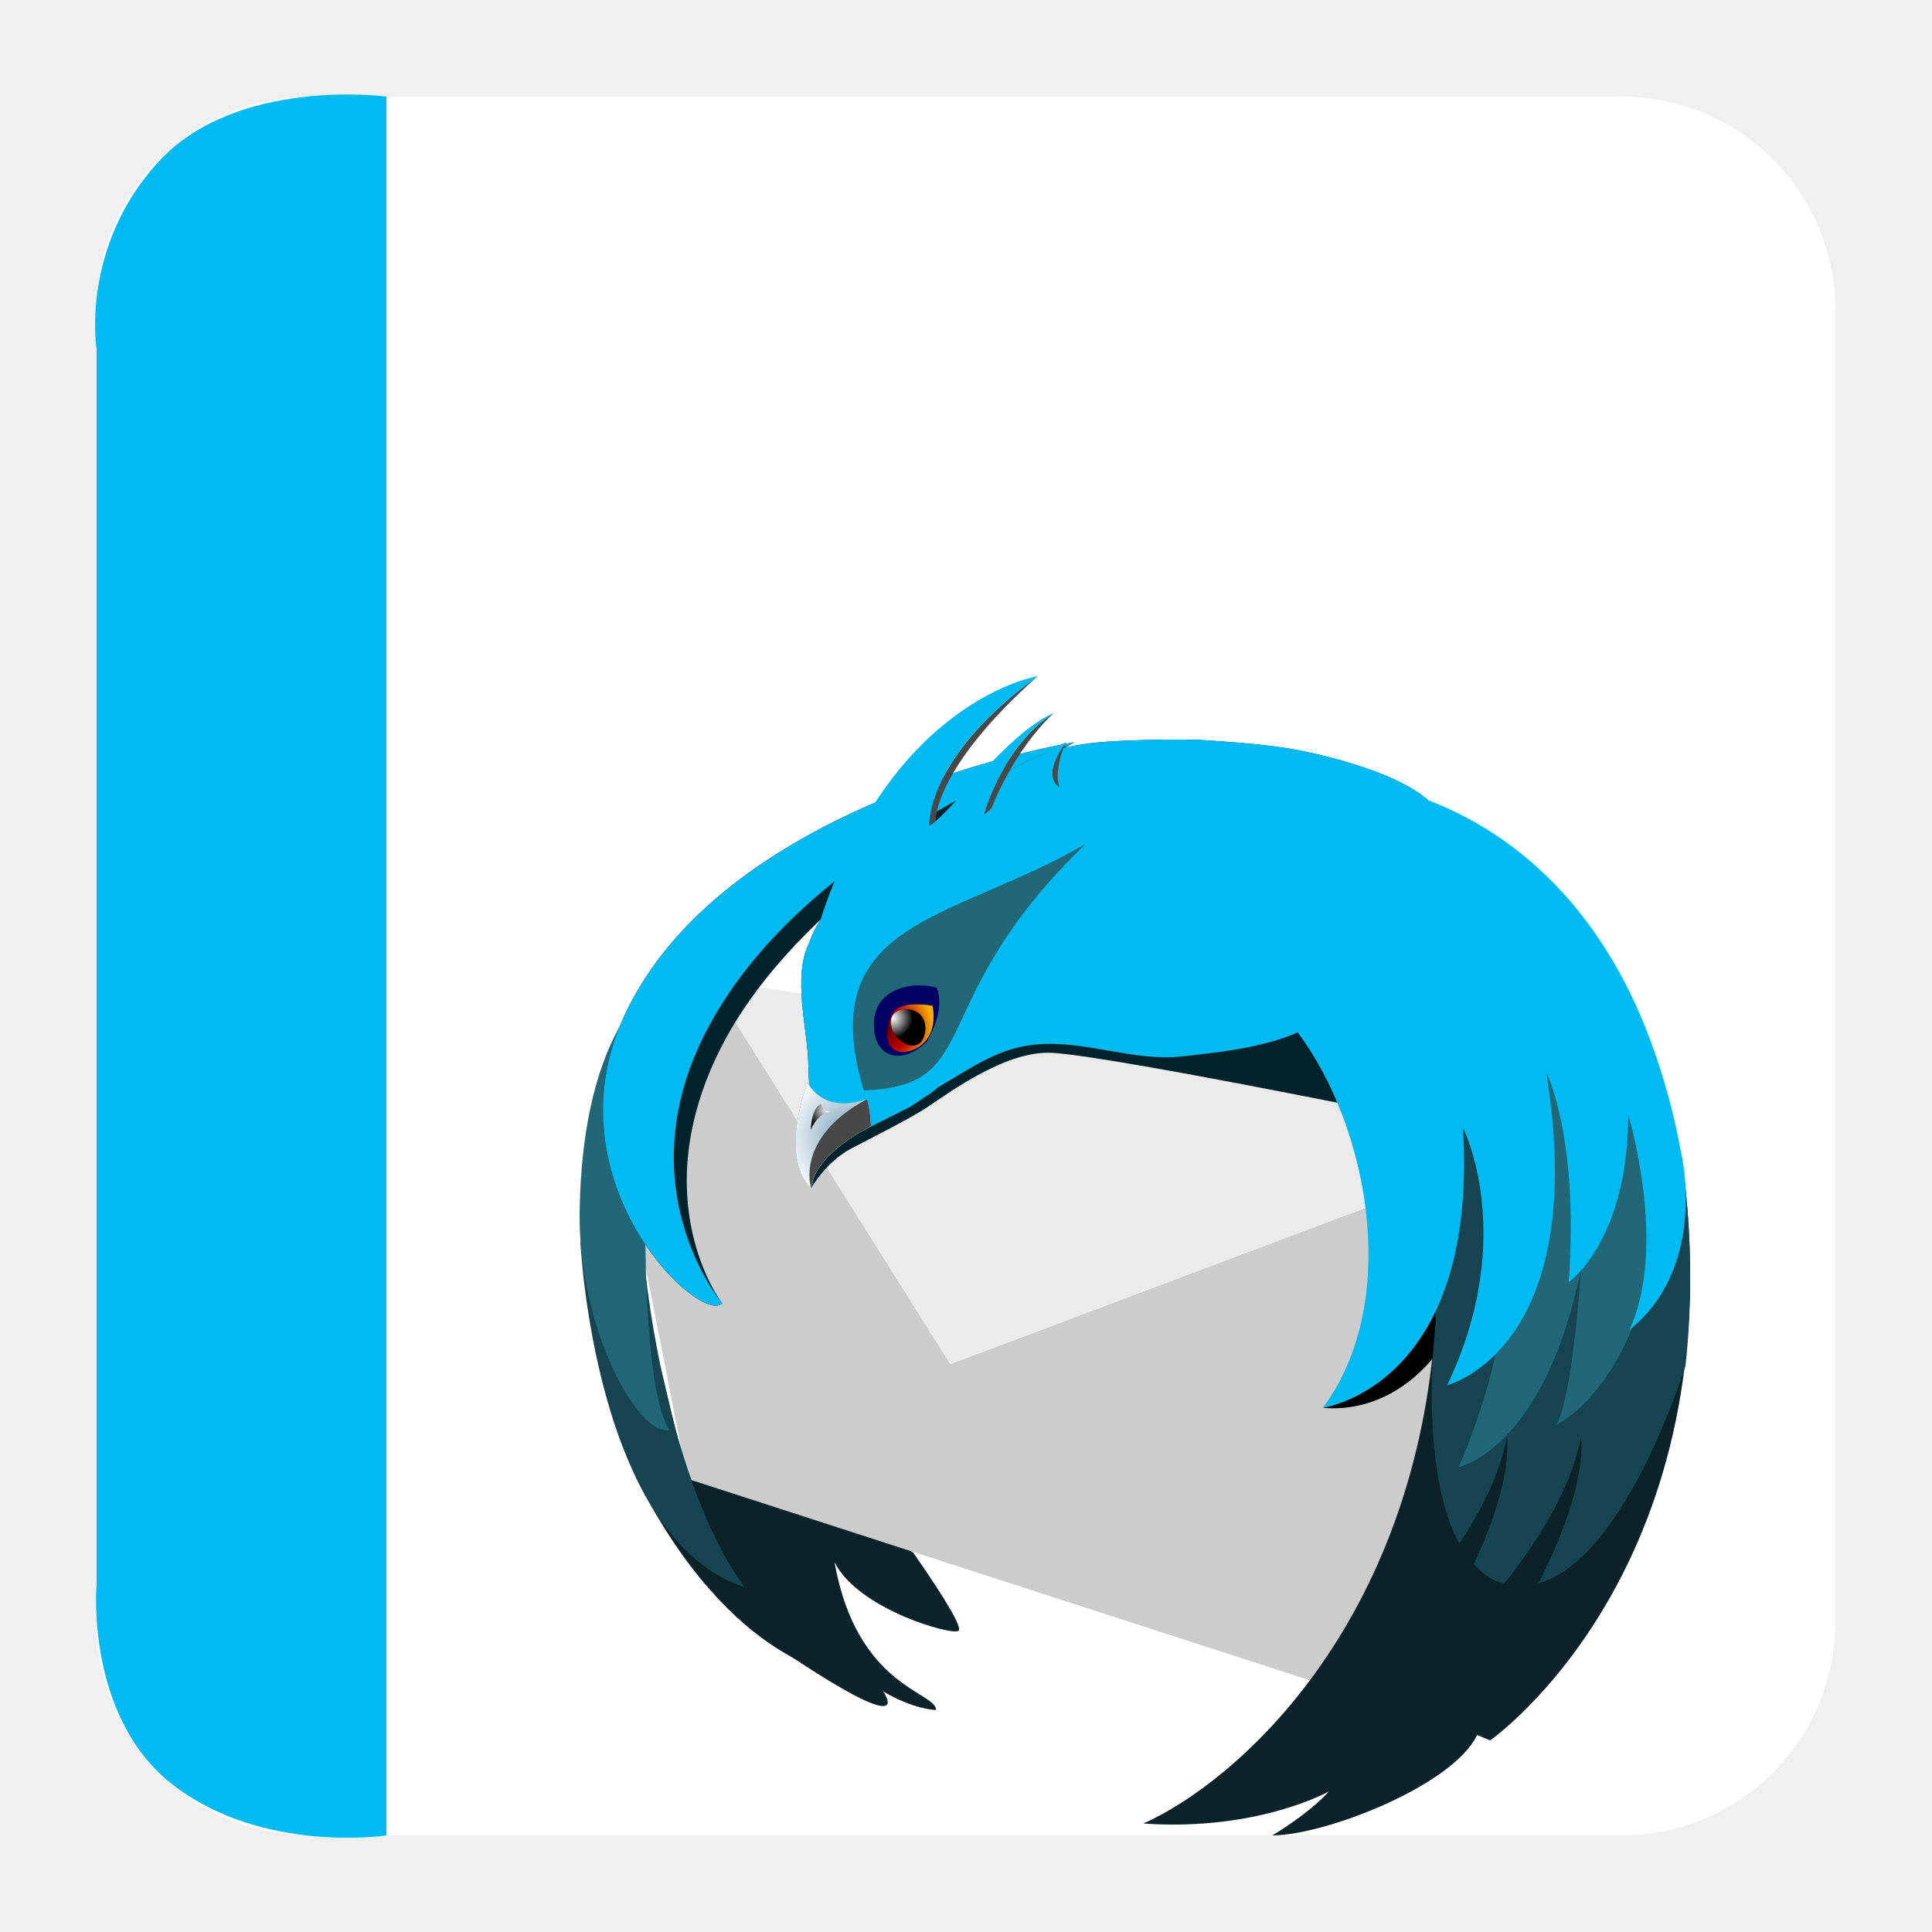
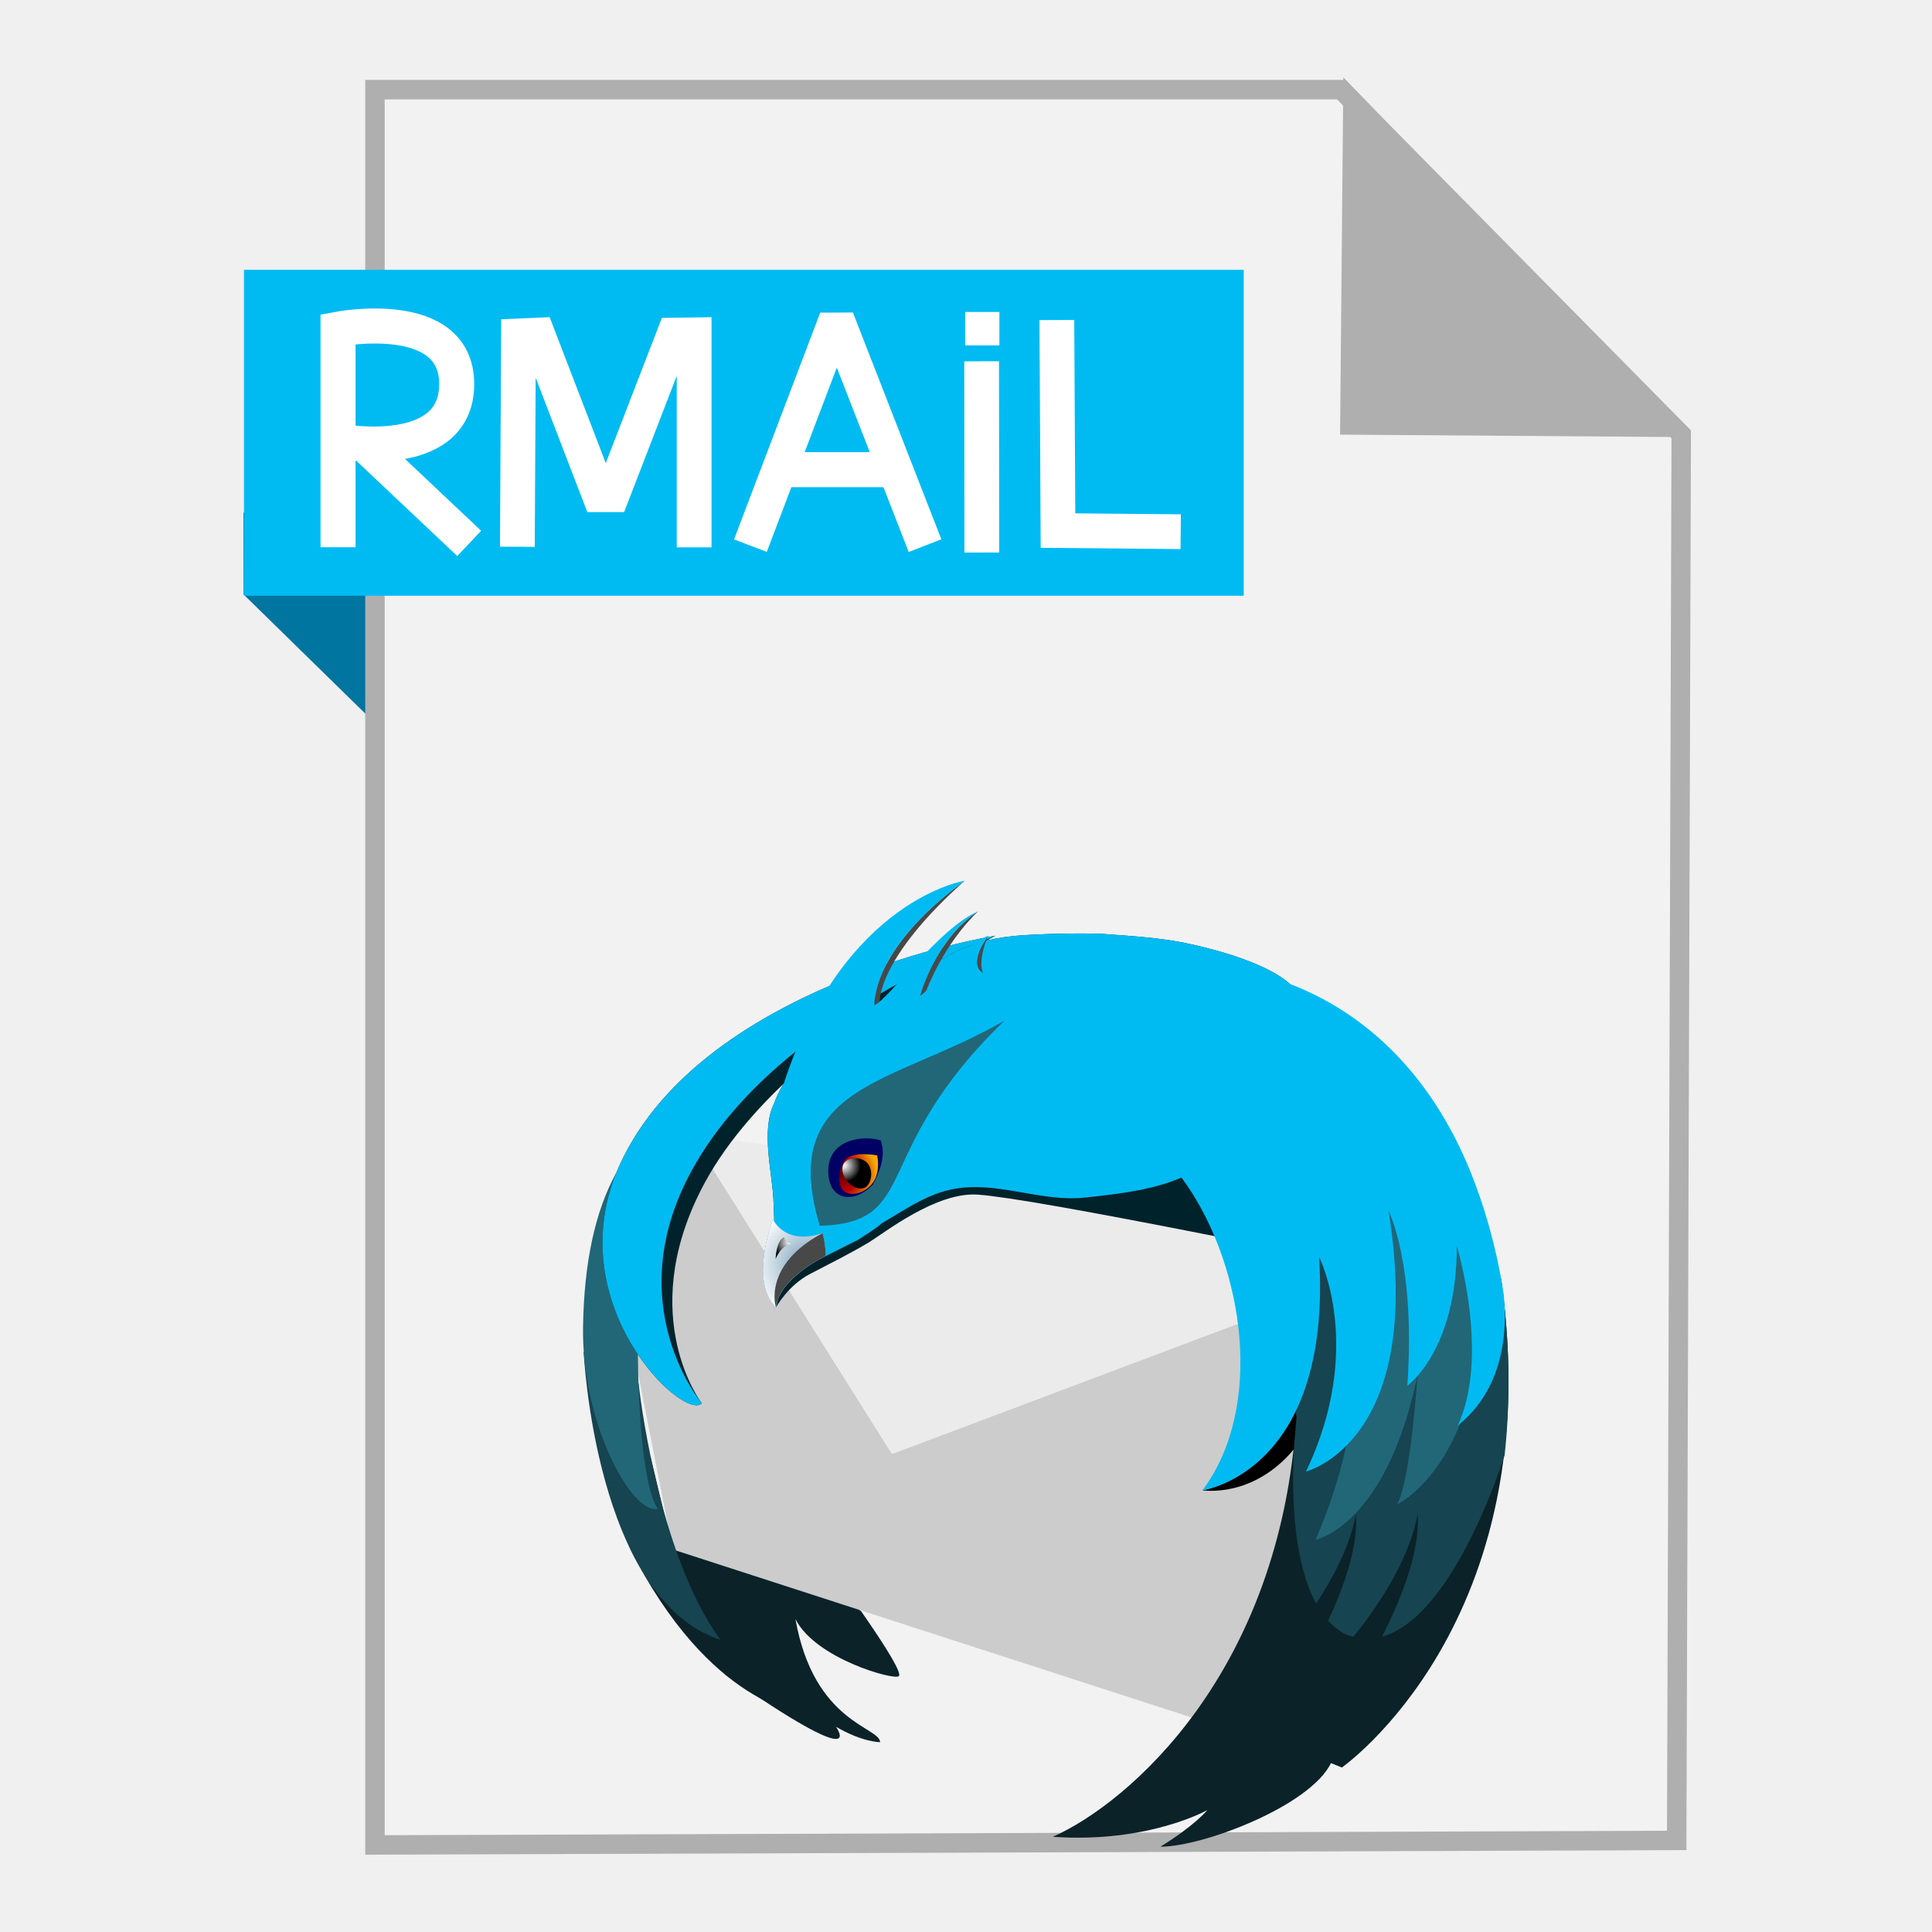
<svg xmlns="http://www.w3.org/2000/svg" xmlns:xlink="http://www.w3.org/1999/xlink" width="500" height="500" id="svg2" version="1.1">
  <defs id="defs4">
    <radialGradient xlink:href="#SVGID_24_" id="radialGradient4031" gradientUnits="userSpaceOnUse" gradientTransform="matrix(0.205,0,0,-0.205,-254.2424,82.5027)" cx="1311.936" cy="-1874.302" r="8.509" />
    <radialGradient id="SVGID_24_" cx="1311.936" cy="-1874.302" r="8.509" gradientTransform="matrix(0.205,0,0,-0.205,-254.2424,82.5027)" gradientUnits="userSpaceOnUse">
      <stop offset="0" stop-color="#600000" id="stop222" />
      <stop offset="0.5" stop-color="#C00000" id="stop224" />
      <stop offset="1" stop-color="#F6AA00" id="stop226" />
    </radialGradient>
    <radialGradient xlink:href="#SVGID_25_" id="radialGradient4033" gradientUnits="userSpaceOnUse" gradientTransform="matrix(0.205,0,0,-0.205,-254.2424,82.5027)" cx="1312.965" cy="-1872.242" r="3.8" />
    <radialGradient id="SVGID_25_" cx="1312.965" cy="-1872.242" r="3.8" gradientTransform="matrix(0.205,0,0,-0.205,-254.2424,82.5027)" gradientUnits="userSpaceOnUse">
      <stop offset="0.01" stop-color="#FFF" id="stop231" />
      <stop offset="1" stop-color="#000" id="stop233" />
    </radialGradient>
    <radialGradient xlink:href="#SVGID_26_" id="radialGradient4035" gradientUnits="userSpaceOnUse" gradientTransform="matrix(0.205,0,0,-0.205,-254.2424,82.5027)" cx="1304.855" cy="-1894.631" r="12.969" />
    <radialGradient id="SVGID_26_" cx="1304.855" cy="-1894.631" r="12.969" gradientTransform="matrix(0.205,0,0,-0.205,-254.2424,82.5027)" gradientUnits="userSpaceOnUse">
      <stop offset="0" stop-color="#769EB8" id="stop238" />
      <stop offset="1" stop-color="#FFF" id="stop240" />
    </radialGradient>
    <radialGradient xlink:href="#SVGID_27_" id="radialGradient4037" gradientUnits="userSpaceOnUse" gradientTransform="matrix(0.205,0,0,-0.205,-254.2424,82.5027)" cx="1300.605" cy="-1889.631" r="3.778" />
    <radialGradient id="SVGID_27_" cx="1300.605" cy="-1889.631" r="3.778" gradientTransform="matrix(0.205,0,0,-0.205,-254.2424,82.5027)" gradientUnits="userSpaceOnUse">
      <stop offset="0.01" stop-color="#FFF" id="stop247" />
      <stop offset="1" stop-color="#000" id="stop249" />
    </radialGradient>
    <radialGradient r="3.778" cy="-1889.631" cx="1300.605" gradientTransform="matrix(0.205,0,0,-0.205,-254.2424,82.5027)" gradientUnits="userSpaceOnUse" id="radialGradient3158" xlink:href="#SVGID_27_" />
-     <radialGradient xlink:href="#SVGID_27_" id="radialGradient3087" gradientUnits="userSpaceOnUse" gradientTransform="matrix(1.366107,0,0,-1.366424,-1562.607,-1742.461)" cx="1300.605" cy="-1889.631" r="3.778" />
-     <radialGradient xlink:href="#SVGID_26_" id="radialGradient3091" gradientUnits="userSpaceOnUse" gradientTransform="matrix(1.366107,0,0,-1.366424,-1562.607,-1742.461)" cx="1304.855" cy="-1894.631" r="12.969" />
-     <radialGradient xlink:href="#SVGID_25_" id="radialGradient3094" gradientUnits="userSpaceOnUse" gradientTransform="matrix(1.366107,0,0,-1.366424,-1562.607,-1742.461)" cx="1312.965" cy="-1872.242" r="3.8" />
-     <radialGradient xlink:href="#SVGID_24_" id="radialGradient3097" gradientUnits="userSpaceOnUse" gradientTransform="matrix(1.366107,0,0,-1.366424,-1562.607,-1742.461)" cx="1311.936" cy="-1874.302" r="8.509" />
+     <radialGradient xlink:href="#SVGID_27_" id="radialGradient3087" gradientUnits="userSpaceOnUse" gradientTransform="matrix(1.138423,0,0,-1.138686,-1276.29,-1277.897)" cx="1300.605" cy="-1889.631" r="3.778" />
+     <radialGradient xlink:href="#SVGID_26_" id="radialGradient3091" gradientUnits="userSpaceOnUse" gradientTransform="matrix(1.138423,0,0,-1.138686,-1276.29,-1277.897)" cx="1304.855" cy="-1894.631" r="12.969" />
+     <radialGradient xlink:href="#SVGID_25_" id="radialGradient3094" gradientUnits="userSpaceOnUse" gradientTransform="matrix(1.138423,0,0,-1.138686,-1276.29,-1277.897)" cx="1312.965" cy="-1872.242" r="3.8" />
+     <radialGradient xlink:href="#SVGID_24_" id="radialGradient3097" gradientUnits="userSpaceOnUse" gradientTransform="matrix(1.138423,0,0,-1.138686,-1276.29,-1277.897)" cx="1311.936" cy="-1874.302" r="8.509" />
  </defs>
  <g id="layer1" transform="translate(0,-552.3622)">
-     <rect style="fill:#ffffff;fill-opacity:1;stroke:none" id="rect3000" width="450" height="450" x="25" y="577.362" ry="55.366" />
-     <path style="fill:#00bbf2;stroke:none;stroke-width:1px;stroke-linecap:butt;stroke-linejoin:miter;stroke-opacity:1;fill-opacity:1" d="M 100,475 100,25 C 100,25 61.202,19.759 40.94,41.935 20.678,64.111 25,90.3 25,90.3 L 25,410 c 0,0 -3.105,34.449 20.038,52.138 C 68.182,479.826 100,475 100,475 z" id="path3770" transform="translate(0,552.3622)" />
-     <path d="m 376.342,856.313 -130.387,49.071 -59.929,-95.33 -26.149,33.481 17.966,91.504 166.905,54.05 39.217,-66.628 -7.624,-66.148 z" id="path22" style="fill:#cccccc;stroke:none" />
-     <path d="m 376.342,856.313 -2.586,-22.409 -185.118,-27.189 -0.98,1.246 -1.633,2.093 59.929,95.33 130.387,-49.071 z" id="path38" style="fill:#ebebeb;stroke:none" />
-     <path d="m 235.699,953.775 -57.856,-18.737 -6.857,-28.755 -12.135,-3.979 c 0,0 12.635,39.633 35.172,71.481 45.675,31.841 34.513,16.33 34.559,16.33 8.17,4.786 13.634,4.786 13.674,4.786 -0.027,-4.786 -20.525,-5.806 -26.289,-38.267 6.117,12.298 30.714,19.13 32.12,17.764 0.9,-0.913 -2.999,-7.632 -11.695,-20.15 l -0.693,-0.473 z" id="path65" style="fill:#0b2228" />
-     <path d="m 218.633,986.023 c 0,0 -29.175,-1.986 -54.005,-51.231 -14.661,-50.944 19.345,29.301 54.038,51.231 h -0.033 z" id="path74" style="fill:#0b2228" />
-     <path d="m 150.201,873.656 c 0,0 3.525,76.82 42.509,89.464 -19.845,-26.989 -25.47,-79.606 -25.43,-79.606 l -17.08,-9.858 z" id="path83" style="fill:#164450" />
-     <path d="m 173.198,922.467 c -8.197,1.706 -23.737,-26.995 -23.184,-56.717 0.327,-19.816 3.732,-35.647 10.209,-47.492 l 6.831,56.377 c 0,0 0,38.606 6.191,47.838 h -0.047 z" id="path92" style="fill:#216778" />
-     <path d="m 278.069,744.446 c 0,0 -93.602,15.037 -117.812,73.8 -16.6,41.526 20.971,77.06 26.649,71.421 -0.027,0 -20.405,-26.529 -0.327,-66.162 13.348,-26.429 43.849,-52.777 91.489,-79.059 z" id="path94" style="fill:#00222b" />
-     <path d="m 278.069,744.446 c 0,0 -93.602,15.037 -117.812,73.8 -16.6,41.526 20.971,77.06 26.649,71.421 -0.027,0 -25.989,-30.755 -3.059,-72.44 15.247,-27.788 46.648,-52.051 94.221,-72.78 z" id="path103" style="fill:#00bbf2" />
-     <path d="m 369.778,759.65 c -7.104,-6.645 -23.597,-11.085 -32.94,-12.984 -8.05,-1.613 -16.62,-2.133 -24.73,-2.733 -5.611,-0.4 -21.564,-0.1 -28.342,0.6 -17.106,1.773 -23.957,8.092 -37.711,17.817 -12.615,8.872 -31.167,18.537 -36.652,34.047 -4.345,8.612 -0.433,22.356 -0.233,30.821 l 0.233,5.959 c -0.26,-0.42 -0.38,-0.687 -0.34,-0.687 0.04,0 -7.597,18.85 0.886,27.335 0.08,-0.767 0.26,-1.52 0.56,-2.253 l -0.546,2.253 c 0,0 3.705,-6.779 10.509,-10.318 6.804,-3.539 13.048,-6.665 18.133,-9.732 5.085,-3.059 21.011,-15.824 33.999,-14.924 8.65,0.607 33.7,5.012 75.156,13.211 l 4.325,-20.95 -7.843,-5.919 c 0.833,-2.2 1.473,-4.539 2.692,-6.532 2.972,-5.126 3.345,-9.592 3.292,-15.444 6.917,-1.633 14.661,-4.479 19.192,-10.351 3.852,-5.139 5.704,-14.211 0.406,-19.217 h -0.047 z" id="path114" style="fill:#00222b" />
-     <path d="m 369.778,759.65 c -7.104,-6.645 -23.597,-11.085 -32.94,-12.984 -8.05,-1.613 -16.62,-2.133 -24.73,-2.733 -5.611,-0.4 -21.564,-0.1 -28.342,0.6 -17.106,1.773 -23.957,8.092 -37.711,17.817 -12.615,8.872 -31.167,18.537 -36.652,34.047 -4.345,8.612 -0.433,22.356 -0.233,30.821 l 0.233,5.959 c -0.26,-0.42 -0.38,-0.687 -0.34,-0.687 0.04,0 -7.597,18.85 0.886,27.335 0.913,-8.885 15.027,-15.717 15.074,-15.717 l 10.402,-5.232 c 1.586,-1.08 5.944,-3.733 7.337,-5.126 8.297,-4.799 15.247,-10.072 25.056,-11.045 12.941,-1.3 25.183,4.453 38.091,3.059 10.582,-1.146 25.05,-2.653 34.246,-8.512 4.318,-2.78 4.438,-8.405 6.937,-12.591 2.979,-5.112 3.352,-9.592 3.292,-15.444 6.917,-1.64 14.667,-4.479 19.185,-10.358 3.698,-5.139 5.551,-14.211 0.247,-19.217 h -0.04 z" id="path123" style="fill:#00bbf2" />
-     <path d="m 272.604,736.934 c -1.493,0.627 -3.005,1.506 -4.498,2.553 1.519,-1.053 3.032,-1.94 4.538,-2.553 h -0.04 z m 0,0 c -13.161,8.538 -17.999,26.202 -17.953,26.202 1.339,-0.573 3.319,-3.086 5.984,-6.166 -1.599,1.846 -2.965,3.499 -4.045,4.633 0.067,-0.327 5.424,-14.557 16.053,-24.669 h -0.04 z m -4.098,-9.572 c -29.375,21.47 -28.029,38.706 -27.982,38.706 0.42,-0.22 0.973,-0.613 1.639,-1.146 -0.053,-0.013 -0.833,-13.271 26.383,-37.56 h -0.04 z m 7.277,17.084 c -6.777,9.572 -1.586,11.618 -1.539,11.618 0.04,0.007 -1.926,-3.179 1.539,-11.618 z m -7.224,4.459 c 2.172,-1.76 4.578,-3.346 7.27,-4.453 -2.799,1.16 -5.191,2.733 -7.23,4.453 -0.04,0 -0.04,0 0,0 h -0.04 z" id="path125" style="fill:#484848" />
-     <path d="m 212.429,790.111 c 18.612,-56.843 56.077,-62.749 56.117,-62.749 -29.408,21.47 -28.055,38.706 -28.015,38.706 4.811,-2.433 20.225,-24.122 32.107,-29.141 -13.175,8.538 -18.019,26.202 -17.979,26.202 3.265,-1.366 10.116,-14.064 21.191,-18.683 -6.791,9.572 -1.613,11.618 -1.573,11.618 l -61.848,34.047 z" id="path132" style="fill:#00bbf2" />
-     <path d="m 435.091,851.014 -59.669,-24.902 -5.125,57.743 c 0.653,3.739 1.093,7.765 1.379,12.031 -0.067,-0.707 -0.113,-1.393 -0.127,-2.086 -4.958,79.366 -52.032,120.012 -75.656,130.49 29.688,2.053 47.927,-8.279 47.967,-8.279 0.047,0 -3.978,4.866 -14.567,11.351 13.321,0 46.461,-12.638 52.992,-25.962 l 3.385,1.366 c -0.013,0 64.547,-45.112 49.446,-151.753 h -0.027 z" id="path134" style="fill:#0b2228" />
-     <path d="m 371.684,891.193 c -10.622,22.909 -29.388,25.462 -29.348,25.462 0.04,0 15.687,2.733 28.668,-12.984 1.853,-2.273 1.926,-6.645 0.72,-12.478 h -0.04 z" id="path152" />
-     <path d="m 435.091,851.014 -59.669,-24.902 -5.125,57.743 c 0.546,3.139 0.94,6.486 1.233,9.998 -0.02,-0.033 -0.02,-0.06 0.027,-0.06 0.027,0.693 0.073,1.38 0.147,2.086 -0.067,-0.687 -0.127,-1.353 -0.14,-2.02 -0.2,2.879 -0.446,5.706 -0.693,8.498 -0.766,12.431 -0.873,35.514 6.817,49.498 5.231,-7.919 10.489,-17.797 12.328,-27.688 0.82,10.052 -3.938,22.963 -8.596,32.981 1.539,1.753 3.352,3.193 5.418,4.266 0.78,0.327 1.573,0.573 2.406,0.78 6.544,-8.099 17.18,-23.056 19.939,-38.027 0.953,11.805 -5.764,27.602 -11.029,37.953 22.431,-6.139 37.725,-55.364 38.038,-56.243 -0.027,-0.013 -0.027,-0.013 0.013,-0.027 1.753,-16.084 1.799,-34.321 -1.08,-54.85 h -0.033 z" id="path161" style="fill:#164450" />
-     <path d="m 388.403,878.042 c 3.752,21.869 -10.936,53.99 -10.896,53.99 0.04,0 21.944,-4.306 31.634,-51.004 0,0 -2.066,32.428 -6.337,40.073 -0.033,0 21.151,-9.905 25.636,-50.224 4.478,-40.319 -24.623,-64.922 -33.846,-60.136 -6.151,3.186 -8.21,25.622 -6.191,67.301 z" id="path174" style="fill:#216778" />
-     <path d="m 435.871,855.686 c 0,-0.013 0,-0.013 0.04,-0.027 -2.212,-14.311 -6.051,-27.908 -11.222,-40.14 -13.288,-31.188 -35.379,-50.231 -60.928,-58.083 -58.103,-5.466 -86.791,35.3 -86.751,35.3 21.891,0 45.335,7.025 60.602,29.275 17.546,25.709 24.143,68.634 4.778,94.65 -0.027,0 40.283,-5.466 36.225,-72.44 -0.027,0 14.321,28.022 -4.085,66.628 -0.027,0 37.211,-9.225 25.643,-80.972 -0.027,0 8.51,16.397 5.818,54.324 -0.027,0 15.347,-10.691 15.387,-43.392 -0.027,0 10.569,34.507 0.013,56.377 -0.027,0 0.153,-0.607 0.966,-1.206 3.292,-2.793 16.22,-13.831 13.561,-40.293 h -0.047 z" id="path183" style="fill:#00bbf2" />
-     <path d="m 223.524,834.543 c 31.767,-1.026 14.921,-22.676 57.323,-63.675 -34.546,20.05 -70.524,19.597 -57.277,63.675 h -0.047 z" id="path210" style="fill:#216778" />
-     <path d="m 223.524,834.543 c 5.584,-8.092 24.483,-39.526 57.323,-63.675 -34.546,20.05 -70.524,19.597 -57.277,63.675 h -0.047 z" id="path217" style="fill:#216778" />
-     <path d="m 239.891,821.905 c -5.971,5.972 -13.121,4.579 -13.681,-3.293 -0.873,-11.125 11.055,-12.304 16.247,-10.605 1.753,5.039 -0.466,9.965 -2.526,13.898" id="path219" style="fill:#000064" />
-     <path d="m 240.464,820.412 c -1.926,3.593 -6.424,5.039 -8.91,3.693 -2.539,-1.353 -2.526,-5.879 -0.56,-9.472 1.899,-3.599 10.289,-1.98 10.329,-1.98 0.04,-0.007 1.066,4.179 -0.86,7.759 z" id="path228" style="fill:url(#radialGradient3097)" />
-     <path d="m 231.981,820.632 c 1.753,2.186 4.432,2.966 6.011,1.733 1.519,-1.246 2.212,-4.892 0.493,-7.079 -1.779,-2.2 -5.311,-2.086 -6.817,-0.86 -1.613,1.233 -1.446,4.019 0.353,6.206 h -0.04 z" id="path235" style="fill:url(#radialGradient3094)" />
-     <path d="m 225.357,843.648 c 0,0 0,-3.419 -0.986,-6.832 -11.762,3.993 -15.4,-4.319 -15.36,-4.319 0.04,0 -7.61,18.85 0.873,27.335 0.913,-8.885 15.027,-15.717 15.074,-15.717" id="path242" style="fill:url(#radialGradient3091)" />
-     <path d="m 224.89,844.108 0.466,-0.46 c 0,0 0,-3.419 -0.986,-6.832 -18.706,10.018 -14.494,23.016 -14.454,23.016 0.86,-8.885 14.974,-15.717 15.014,-15.717 h -0.04 z" id="path244" style="fill:#484848" />
-     <path d="m 209.83,844.741 c 0,0 0.1,-5.646 2.666,-6.672 -0.027,1.113 1.286,1.966 2.612,1.966 -3.579,0.353 -5.278,4.706 -5.231,4.706 h -0.047 z" id="path251" style="fill:url(#radialGradient3087)" />
+     <path style="fill:#0075a0;fill-opacity:1;fill-rule:evenodd;stroke:none;stroke-width:1px;stroke-linecap:butt;stroke-linejoin:miter;stroke-opacity:1" d="M 63.039,706.212 116.261,758.311 114.601,685.269 63,685.024 Z" id="path4230" />
+     <path style="fill:#f2f2f2;fill-rule:evenodd;stroke:#afafaf;stroke-width:5.035;stroke-linecap:butt;stroke-linejoin:miter;stroke-miterlimit:4;stroke-dasharray:none;stroke-opacity:1" d="m 97.041,1029.836 336.888,-1.174 1.174,-363.886 -88.037,-89.211 -250.025,0 z" id="path3364" />
+     <path style="fill:#afafaf;fill-opacity:1;fill-rule:evenodd;stroke:#afafaf;stroke-width:5.035;stroke-linecap:butt;stroke-linejoin:miter;stroke-miterlimit:4;stroke-dasharray:none;stroke-opacity:1" d="m 431.519,662.931 -82.164,-0.587 0.759,-83.804 z" id="path4166" />
+     <rect style="fill:#00bbf2;fill-opacity:1;stroke:none;stroke-width:5;stroke-miterlimit:4;stroke-dasharray:none;stroke-opacity:1" id="rect4228" width="258.737" height="84.351" x="63.14" y="622.187" />
+     <path d="m 339.5,887.747 -108.656,40.893 -49.941,-79.441 -21.791,27.901 14.972,76.253 139.087,45.042 32.681,-55.523 -6.353,-55.124 z" id="path22" style="fill:#cccccc;stroke:none" />
+     <path d="m 339.5,887.747 -2.155,-18.674 -154.265,-22.657 -0.816,1.039 -1.361,1.744 49.941,79.441 108.656,-40.893 z" id="path38" style="fill:#ebebeb;stroke:none" />
+     <path d="m 222.298,968.966 -48.214,-15.614 -5.714,-23.962 -10.113,-3.316 c 0,0 10.529,33.027 29.31,59.567 38.062,26.534 28.76,13.609 28.799,13.609 6.808,3.988 11.362,3.988 11.395,3.988 -0.022,-3.988 -17.104,-4.838 -21.908,-31.889 5.098,10.248 25.595,15.942 26.767,14.803 0.75,-0.761 -2.499,-6.36 -9.746,-16.791 l -0.578,-0.394 z" id="path65" style="fill:#0b2228" />
+     <path d="m 208.076,995.839 c 0,0 -24.312,-1.655 -45.004,-42.692 -12.217,-42.454 16.121,24.418 45.032,42.692 l -0.028,0 z" id="path74" style="fill:#0b2228" />
+     <path d="m 151.05,902.2 c 0,0 2.938,64.016 35.424,74.553 -16.538,-22.49 -21.225,-66.338 -21.191,-66.338 l -14.233,-8.215 z" id="path83" style="fill:#164450" />
+     <path d="m 170.214,942.877 c -6.831,1.422 -19.781,-22.496 -19.32,-47.264 0.272,-16.514 3.11,-29.706 8.508,-39.576 l 5.692,46.981 c 0,0 0,32.172 5.159,39.865 l -0.039,0 z" id="path92" style="fill:#216778" />
+     <path d="m 257.606,794.525 c 0,0 -78.001,12.531 -98.176,61.5 -13.833,34.605 17.476,64.216 22.208,59.517 -0.022,0 -17.004,-22.107 -0.272,-55.135 11.123,-22.024 36.541,-43.981 76.241,-65.883 z" id="path94" style="fill:#00222b" />
+     <path d="m 257.606,794.525 c 0,0 -78.001,12.531 -98.176,61.5 -13.833,34.605 17.476,64.216 22.208,59.517 -0.022,0 -21.658,-25.629 -2.549,-60.367 12.706,-23.157 38.873,-43.376 78.518,-60.65 z" id="path103" style="fill:#00bbf2" />
+     <path d="m 334.03,807.195 c -5.92,-5.538 -19.664,-9.237 -27.45,-10.82 -6.708,-1.344 -13.85,-1.777 -20.608,-2.277 -4.676,-0.333 -17.97,-0.083 -23.618,0.5 -14.255,1.478 -19.964,6.743 -31.426,14.847 -10.512,7.393 -25.973,15.447 -30.543,28.373 -3.621,7.176 -0.361,18.63 -0.194,25.684 l 0.194,4.966 c -0.217,-0.35 -0.317,-0.572 -0.283,-0.572 0.033,0 -6.331,15.708 0.739,22.779 0.067,-0.639 0.217,-1.266 0.466,-1.877 l -0.455,1.877 c 0,0 3.088,-5.649 8.758,-8.598 5.67,-2.949 10.873,-5.555 15.11,-8.11 4.237,-2.55 17.509,-13.187 28.333,-12.437 7.208,0.505 28.083,4.177 62.63,11.009 l 3.604,-17.458 -6.536,-4.932 c 0.694,-1.833 1.227,-3.783 2.244,-5.443 2.477,-4.271 2.788,-7.993 2.743,-12.87 5.764,-1.361 12.217,-3.733 15.993,-8.626 3.21,-4.283 4.754,-11.842 0.339,-16.014 l -0.039,0 z" id="path114" style="fill:#00222b" />
+     <path d="m 334.03,807.195 c -5.92,-5.538 -19.664,-9.237 -27.45,-10.82 -6.708,-1.344 -13.85,-1.777 -20.608,-2.277 -4.676,-0.333 -17.97,-0.083 -23.618,0.5 -14.255,1.478 -19.964,6.743 -31.426,14.847 -10.512,7.393 -25.973,15.447 -30.543,28.373 -3.621,7.176 -0.361,18.63 -0.194,25.684 l 0.194,4.966 c -0.217,-0.35 -0.317,-0.572 -0.283,-0.572 0.033,0 -6.331,15.708 0.739,22.779 0.761,-7.404 12.523,-13.098 12.562,-13.098 l 8.669,-4.36 c 1.322,-0.9 4.954,-3.111 6.114,-4.271 6.914,-3.999 12.706,-8.393 20.88,-9.204 10.784,-1.083 20.986,3.71 31.743,2.55 8.819,-0.955 20.875,-2.211 28.538,-7.093 3.599,-2.316 3.698,-7.004 5.781,-10.493 2.482,-4.26 2.793,-7.993 2.743,-12.87 5.764,-1.366 12.223,-3.733 15.988,-8.632 3.082,-4.283 4.626,-11.842 0.205,-16.014 l -0.033,0 z" id="path123" style="fill:#00bbf2" />
+     <path d="m 253.052,788.265 c -1.244,0.522 -2.505,1.255 -3.748,2.127 1.266,-0.878 2.527,-1.616 3.782,-2.127 l -0.033,0 z m 0,0 c -10.968,7.115 -14.999,21.835 -14.961,21.835 1.116,-0.478 2.766,-2.572 4.987,-5.138 -1.333,1.539 -2.471,2.916 -3.371,3.86 0.056,-0.272 4.52,-12.131 13.378,-20.557 l -0.033,0 z m -3.415,-7.976 c -24.479,17.891 -23.357,32.255 -23.318,32.255 0.35,-0.183 0.811,-0.511 1.366,-0.955 -0.044,-0.011 -0.694,-11.059 21.985,-31.3 l -0.033,0 z m 6.064,14.236 c -5.648,7.976 -1.322,9.682 -1.283,9.682 0.033,0.006 -1.605,-2.65 1.283,-9.682 z m -6.02,3.716 c 1.81,-1.466 3.815,-2.788 6.059,-3.71 -2.332,0.966 -4.326,2.277 -6.025,3.71 -0.033,0 -0.033,0 0,0 l -0.033,0 z" id="path125" style="fill:#484848" />
+     <path d="m 202.906,832.579 c 15.51,-47.369 46.731,-52.291 46.764,-52.291 -24.507,17.891 -23.379,32.255 -23.346,32.255 4.009,-2.027 16.854,-20.102 26.756,-24.285 -10.979,7.115 -15.016,21.835 -14.983,21.835 2.721,-1.139 8.43,-11.72 17.659,-15.569 -5.659,7.976 -1.344,9.682 -1.311,9.682 l -51.54,28.373 z" id="path132" style="fill:#00bbf2" />
+     <path d="m 388.458,883.332 -49.724,-20.752 -4.27,48.119 c 0.544,3.116 0.911,6.471 1.15,10.026 -0.056,-0.589 -0.094,-1.161 -0.106,-1.739 -4.132,66.138 -43.36,100.01 -63.046,108.742 24.74,1.711 39.939,-6.899 39.973,-6.899 0.039,0 -3.315,4.055 -12.139,9.46 11.101,0 38.717,-10.531 44.16,-21.635 l 2.821,1.139 c -0.011,0 53.789,-37.593 41.205,-126.461 l -0.022,0 z" id="path134" style="fill:#0b2228" />
+     <path d="m 335.618,916.815 c -8.852,19.091 -24.49,21.218 -24.457,21.218 0.033,0 13.072,2.277 23.89,-10.82 1.544,-1.894 1.605,-5.538 0.6,-10.398 l -0.033,0 z" id="path152" />
+     <path d="m 388.458,883.332 -49.724,-20.752 -4.27,48.119 c 0.455,2.616 0.783,5.405 1.027,8.332 -0.017,-0.028 -0.017,-0.05 0.022,-0.05 0.022,0.578 0.061,1.15 0.122,1.739 -0.056,-0.572 -0.106,-1.128 -0.117,-1.683 -0.167,2.4 -0.372,4.755 -0.578,7.082 -0.639,10.359 -0.727,29.595 5.681,41.248 4.359,-6.599 8.741,-14.831 10.274,-23.074 0.683,8.376 -3.282,19.135 -7.164,27.484 1.283,1.461 2.793,2.661 4.515,3.555 0.65,0.272 1.311,0.478 2.005,0.65 5.453,-6.749 14.316,-19.213 16.615,-31.689 0.794,9.837 -4.804,23.001 -9.191,31.628 18.692,-5.116 31.437,-46.136 31.698,-46.869 -0.022,-0.011 -0.022,-0.011 0.011,-0.022 1.461,-13.403 1.499,-28.6 -0.9,-45.709 l -0.028,0 z" id="path161" style="fill:#164450" />
+     <path d="m 349.552,905.855 c 3.126,18.225 -9.113,44.992 -9.08,44.992 0.033,0 18.287,-3.588 26.361,-42.504 0,0 -1.722,27.023 -5.281,33.394 -0.028,0 17.626,-8.254 21.363,-41.854 3.732,-33.6 -20.519,-54.101 -28.205,-50.113 -5.126,2.655 -6.842,21.352 -5.159,56.084 z" id="path174" style="fill:#216778" />
+     <path d="m 389.108,887.225 c 0,-0.011 0,-0.011 0.033,-0.022 -1.844,-11.926 -5.042,-23.257 -9.352,-33.45 -11.073,-25.99 -29.482,-41.859 -50.774,-48.403 -48.419,-4.555 -72.326,29.417 -72.293,29.417 18.243,0 37.779,5.855 50.502,24.396 14.622,21.424 20.12,57.195 3.982,78.875 -0.022,0 33.57,-4.555 30.188,-60.367 -0.022,0 11.934,23.351 -3.404,55.523 -0.022,0 31.01,-7.688 21.369,-67.477 -0.022,0 7.092,13.664 4.848,45.27 -0.022,0 12.789,-8.91 12.823,-36.16 -0.022,0 8.807,28.756 0.011,46.981 -0.022,0 0.128,-0.505 0.805,-1.005 2.743,-2.327 13.517,-11.526 11.301,-33.577 l -0.039,0 z" id="path183" style="fill:#00bbf2" />
+     <path d="m 212.152,869.606 c 26.472,-0.855 12.434,-18.897 47.769,-53.063 -28.788,16.708 -58.77,16.33 -47.73,53.063 l -0.039,0 z" id="path210" style="fill:#216778" />
+     <path d="m 212.152,869.606 c 4.654,-6.743 20.403,-32.939 47.769,-53.063 -28.788,16.708 -58.77,16.33 -47.73,53.063 l -0.039,0 z" id="path217" style="fill:#216778" />
+     <path d="m 225.791,859.075 c -4.976,4.977 -10.934,3.816 -11.401,-2.744 -0.727,-9.271 9.213,-10.254 13.539,-8.837 1.46,4.199 -0.389,8.304 -2.105,11.581" id="path219" style="fill:#000064" />
+     <path d="m 226.269,857.831 c -1.605,2.994 -5.353,4.199 -7.425,3.077 -2.116,-1.128 -2.105,-4.899 -0.466,-7.893 1.583,-2.999 8.574,-1.65 8.608,-1.65 0.033,-0.006 0.889,3.483 -0.716,6.466 z" id="path228" style="fill:url(#radialGradient3097)" />
+     <path d="m 219.199,858.014 c 1.461,1.822 3.693,2.472 5.009,1.444 1.266,-1.039 1.844,-4.077 0.411,-5.899 -1.483,-1.833 -4.426,-1.739 -5.681,-0.717 -1.344,1.028 -1.205,3.349 0.294,5.171 l -0.033,0 z" id="path235" style="fill:url(#radialGradient3094)" />
+     <path d="m 213.679,877.194 c 0,0 0,-2.849 -0.822,-5.693 -9.802,3.327 -12.834,-3.599 -12.8,-3.599 0.033,0 -6.342,15.708 0.727,22.779 0.761,-7.404 12.523,-13.098 12.562,-13.098" id="path242" style="fill:url(#radialGradient3091)" />
+     <path d="m 213.291,877.577 0.389,-0.383 c 0,0 0,-2.849 -0.822,-5.693 -15.588,8.349 -12.078,19.18 -12.045,19.18 0.716,-7.404 12.478,-13.098 12.512,-13.098 l -0.033,0 z" id="path244" style="fill:#484848" />
+     <path d="m 200.74,878.105 c 0,0 0.083,-4.705 2.221,-5.56 -0.022,0.928 1.072,1.639 2.177,1.639 -2.982,0.294 -4.398,3.922 -4.359,3.922 l -0.039,0 z" id="path251" style="fill:url(#radialGradient3087)" />
+     <path style="fill:none;fill-rule:evenodd;stroke:#ffffff;stroke-width:9;stroke-linecap:butt;stroke-linejoin:miter;stroke-miterlimit:4;stroke-dasharray:none;stroke-opacity:1" d="m 133.894,693.867 0.291,-54.563 5.026,-0.219 15.881,41.305 3.351,0 15.954,-41.305 5.245,-0.073 0,55" id="path4260" />
+     <path style="fill:none;fill-rule:evenodd;stroke:#ffffff;stroke-width:9;stroke-linecap:butt;stroke-linejoin:miter;stroke-miterlimit:4;stroke-dasharray:none;stroke-opacity:1" d="m 273.514,635.185 0.291,54.49 31.762,0.291" id="path4262" />
+     <g id="g4263" transform="translate(-296.9686,-41.92479)">
+       <path id="path4259-2" d="m 384.452,735.91 0,-56.441 c 0,0 30.819,-5.942 30.711,14.318 -0.108,20.26 -30.088,14.733 -30.088,14.733" style="fill:none;fill-rule:evenodd;stroke:#ffffff;stroke-width:9.064;stroke-linecap:butt;stroke-linejoin:miter;stroke-miterlimit:4;stroke-dasharray:none;stroke-opacity:1" />
+       <path id="path3393" d="m 392.464,710.445 25.934,24.477" style="fill:none;fill-rule:evenodd;stroke:#ffffff;stroke-width:9;stroke-linecap:butt;stroke-linejoin:miter;stroke-miterlimit:4;stroke-dasharray:none;stroke-opacity:1" />
+     </g>
+     <g id="g4265" transform="matrix(1.007092,0,0,1.007092,-727.9826,-7.645352)">
+       <path id="path4255" d="m 915.694,696.283 22.146,-58.278 22.728,58.278" style="fill:none;fill-rule:evenodd;stroke:#ffffff;stroke-width:9;stroke-linecap:butt;stroke-linejoin:bevel;stroke-miterlimit:4;stroke-dasharray:none;stroke-opacity:1" />
+       <path id="path4257" d="m 924.581,676.76 25.788,0" style="fill:none;fill-rule:evenodd;stroke:#ffffff;stroke-width:9;stroke-linecap:butt;stroke-linejoin:miter;stroke-miterlimit:4;stroke-dasharray:none;stroke-opacity:1" />
+     </g>
+     <g transform="translate(120.7521,341.1984)" id="g5117">
+       <path id="path4231" d="m 133.342,354.158 -0.05,-49.494" style="fill:none;fill-rule:evenodd;stroke:#ffffff;stroke-width:9;stroke-linecap:butt;stroke-linejoin:miter;stroke-miterlimit:4;stroke-dasharray:none;stroke-opacity:1" />
+       <rect y="291.901" x="129.028" height="8.654" width="8.86" id="rect4248" style="fill:#ffffff;fill-opacity:1;stroke:none;stroke-width:9;stroke-linecap:butt;stroke-linejoin:miter;stroke-miterlimit:4;stroke-dasharray:none;stroke-opacity:1" />
+     </g>
  </g>
</svg>
